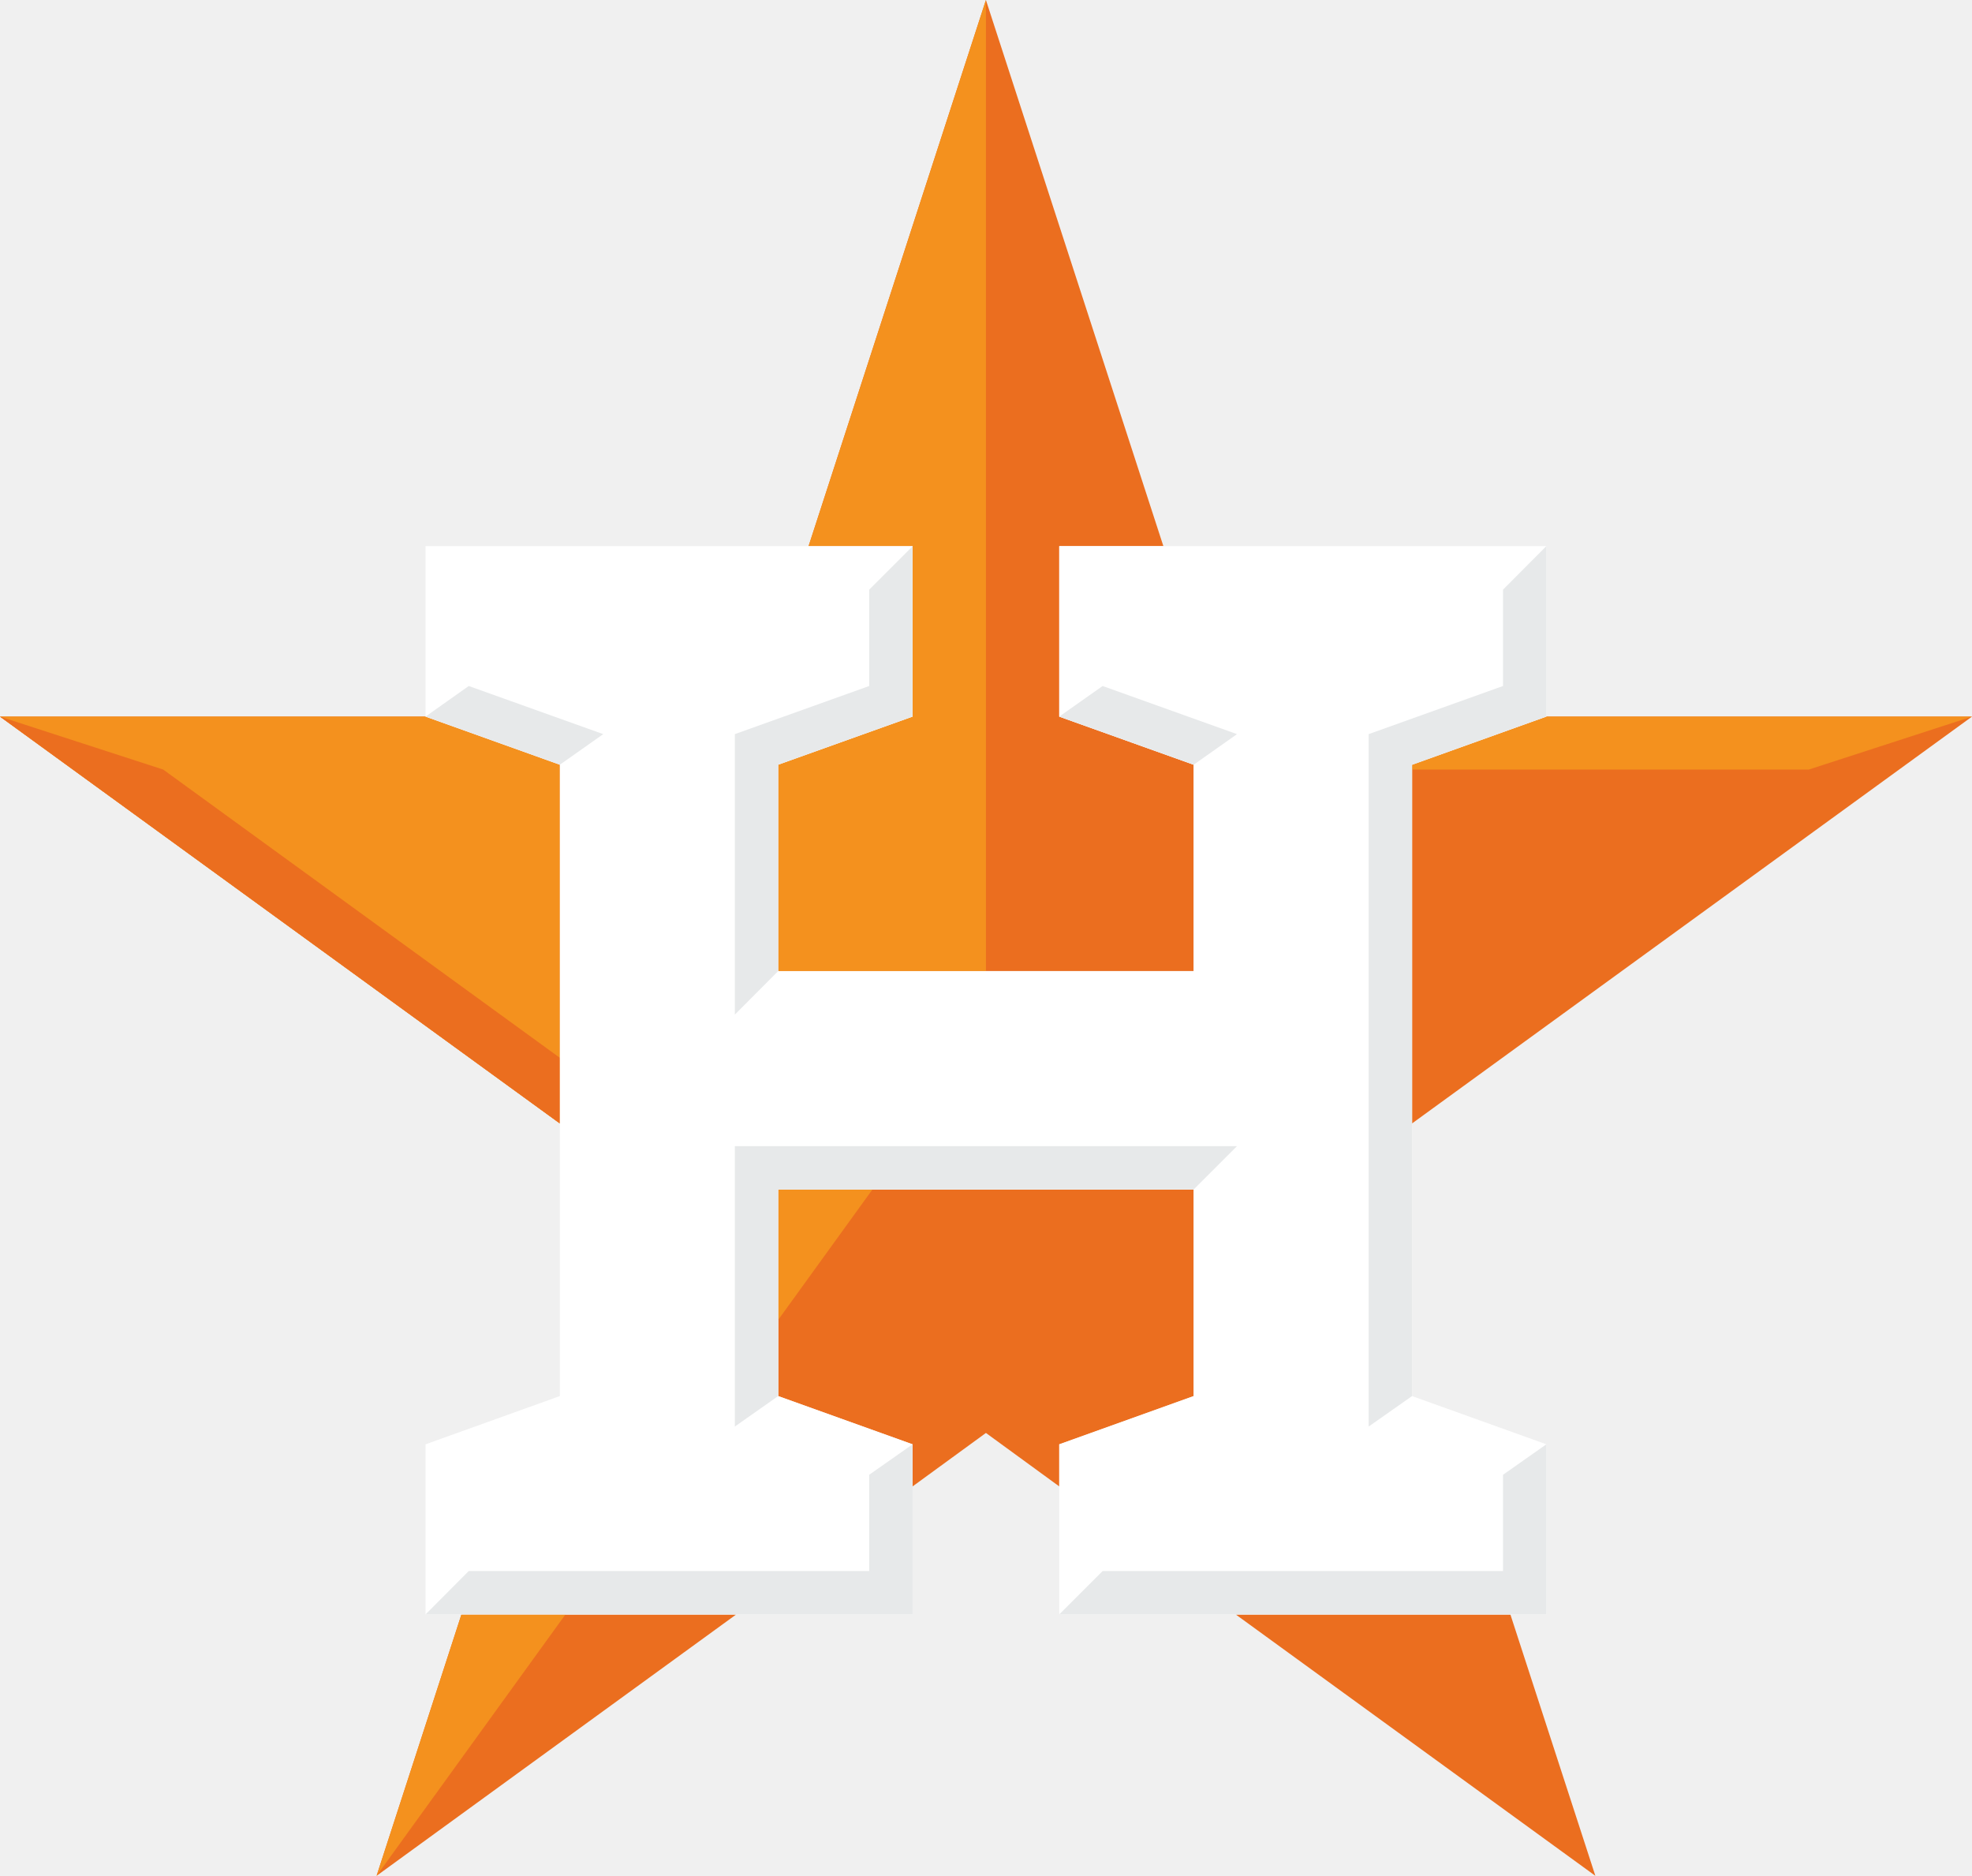
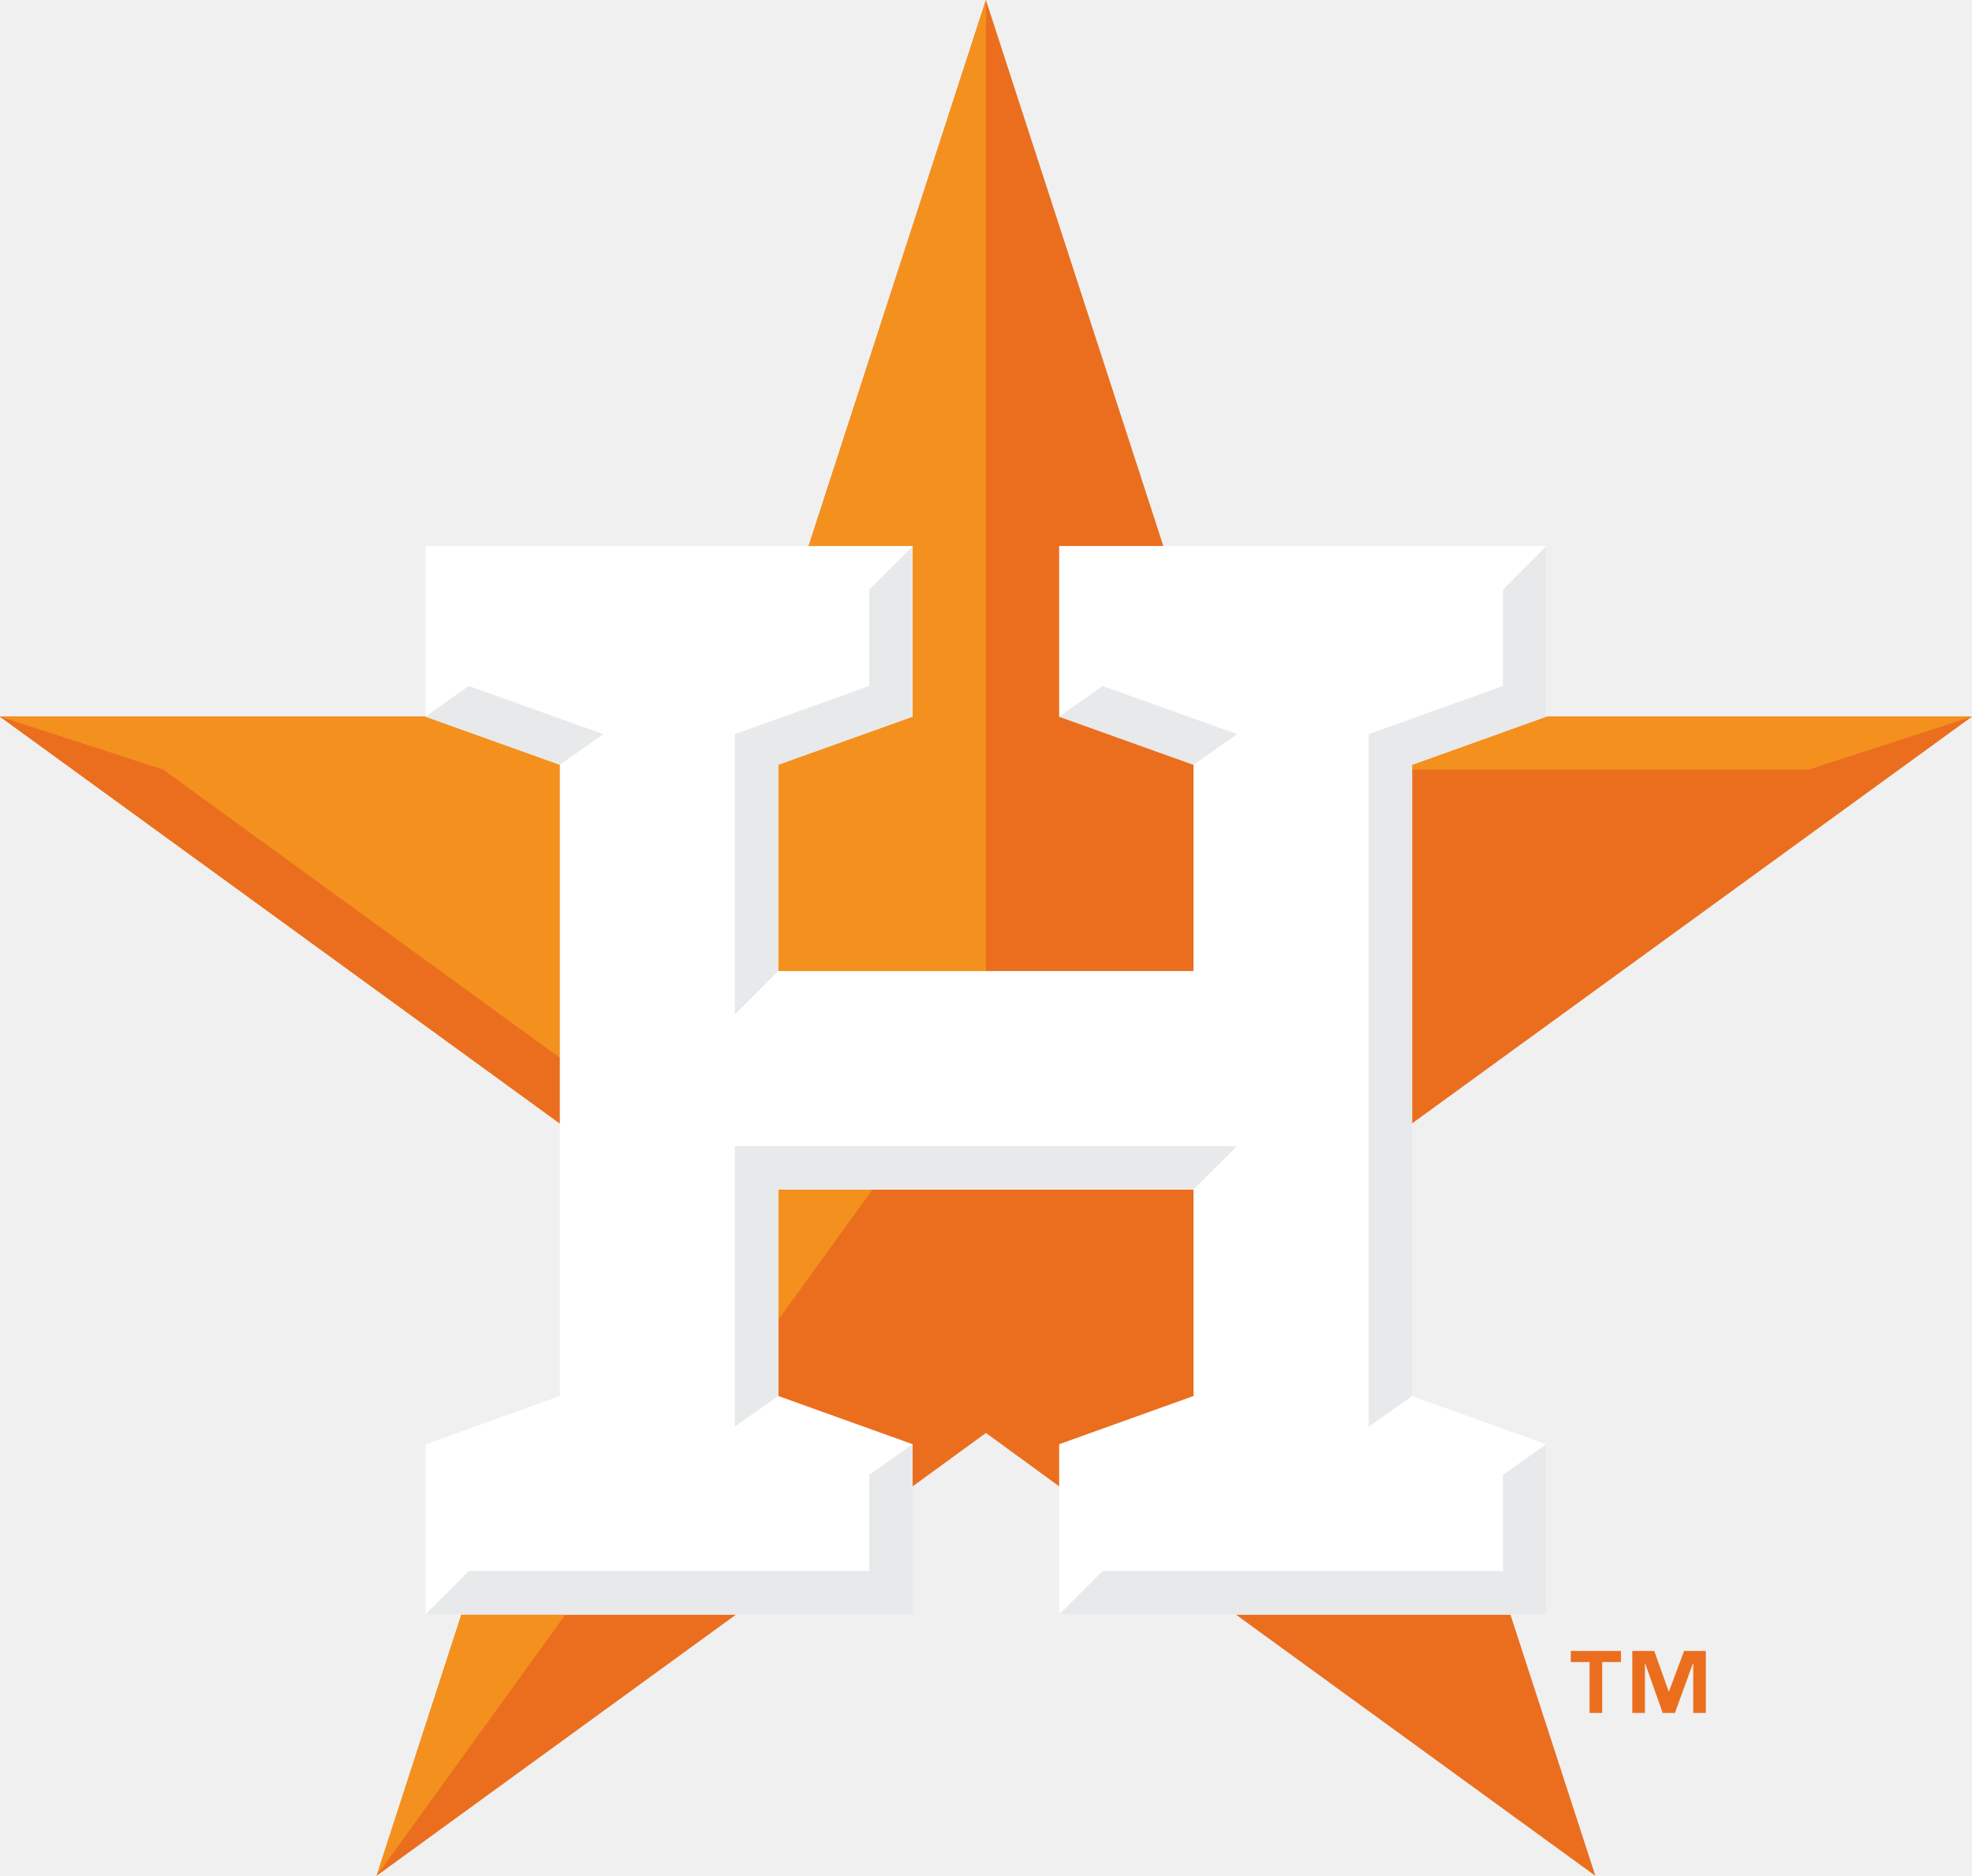
<svg xmlns="http://www.w3.org/2000/svg" viewBox="0 0 233.411 222">
  <path fill="#EB6E1F" d="M66.264 90.503l-15.897-5.695H0l66.264 48.148M108.017 64.633v20.174l-15.91 5.696v24.425h49.178V90.503l-15.91-5.695V64.633H137.7L116.696 0l-20.99 64.633M183.03 84.808l-15.896 5.695v42.453l66.277-48.148M66.264 165.223l-3.67 1.33 3.67-1.33zM146.257 191.065L188.832 222l-10.06-30.935M54.617 191.065L44.572 222l42.57-30.935M125.374 170.932l15.91-5.71V140.77H92.107v24.453l15.91 5.71v4.98l8.68-6.327 8.678 6.326" />
  <path fill="#F4911E" d="M183.03 84.808l-15.896 5.695v.572h46.96l19.317-6.267M108.017 64.633v20.174l-15.91 5.696v24.425h24.588V0l-20.99 64.633M92.106 140.77v15.44l11.16-15.44M66.264 165.223l-3.67 1.33 3.67-1.33zM54.617 191.065L44.572 222l22.357-30.935M66.264 90.503l-15.897-5.695H0l66.264 48.148" />
  <path fill="#EB6E1F" d="M66.264 125.188L19.317 91.075 0 84.808l66.264 48.148" />
  <path fill="#FFF" d="M183.03 84.808V64.633h-57.656v20.175l15.91 5.695v24.425H92.107V90.503l15.91-5.695V64.633h-57.65v20.175l15.898 5.695v74.72l-15.897 5.71v20.132h57.65v-20.133l-15.91-5.71V140.77h49.178v24.453l-15.91 5.71v20.132h57.655v-20.133l-15.896-5.71v-74.72" />
  <path fill="#E7E9EA" d="M177.9 69.784v11.403l-15.903 5.696v81.946l5.137-3.607V90.518l15.896-5.71V64.633M177.9 185.928h-47.39l-5.136 5.137h57.656v-20.133l-5.13 3.605M92.106 140.77h49.18l5.128-5.124H86.976v33.183l5.13-3.607M102.88 185.928H55.482l-5.115 5.137h57.65v-20.133l-5.137 3.605M71.4 86.883l-15.918-5.696-5.115 3.62 15.897 5.696M146.414 86.883l-15.905-5.696-5.136 3.62 15.91 5.696M92.106 90.503l15.91-5.695v-20.16l-5.136 5.136v11.403l-15.904 5.696v33.195l5.13-5.15" />
+   <path d="M191.86 196.702h-2.22v6.025h-1.495v-6.025h-2.224v-1.316h5.94v1.316zm10.05 6.025h-1.496v-5.824h-.05l-2.117 5.824h-1.445l-2.062-5.824h-.042v5.824h-1.495v-7.34h2.596l1.716 4.792h.028l1.79-4.794h2.575v7.34z" fill="#EB6E1F" />
</svg>
